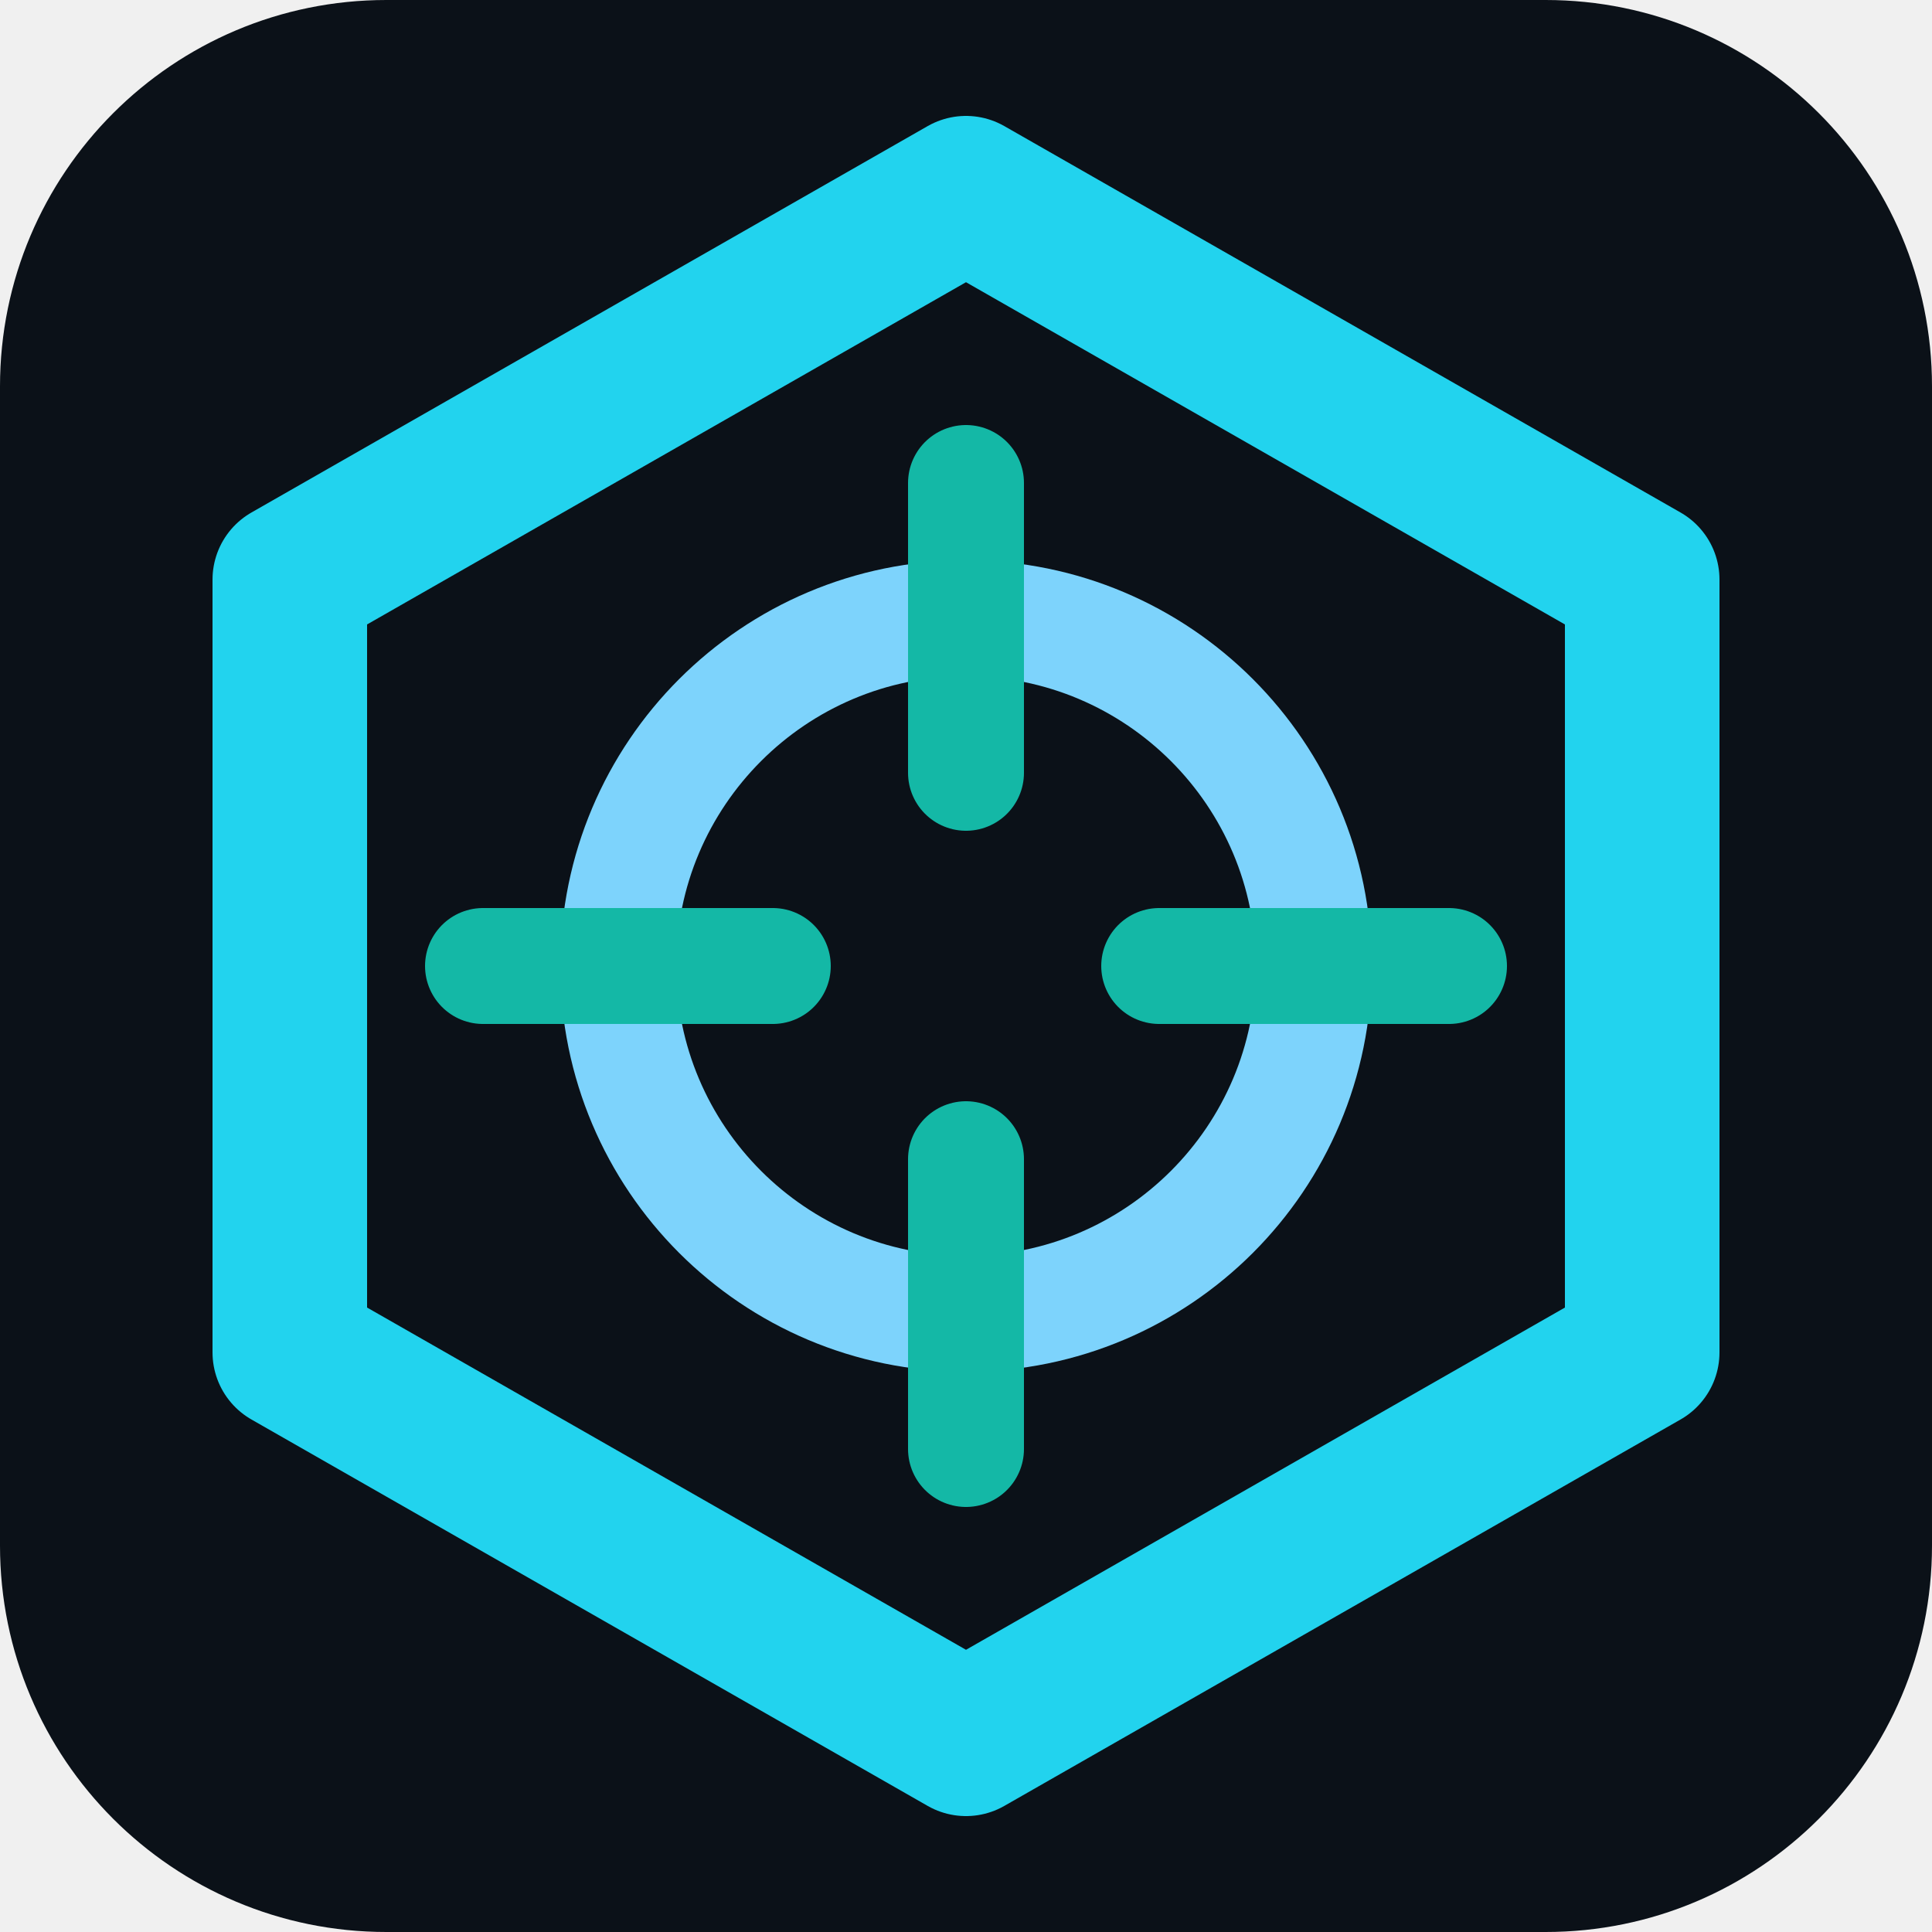
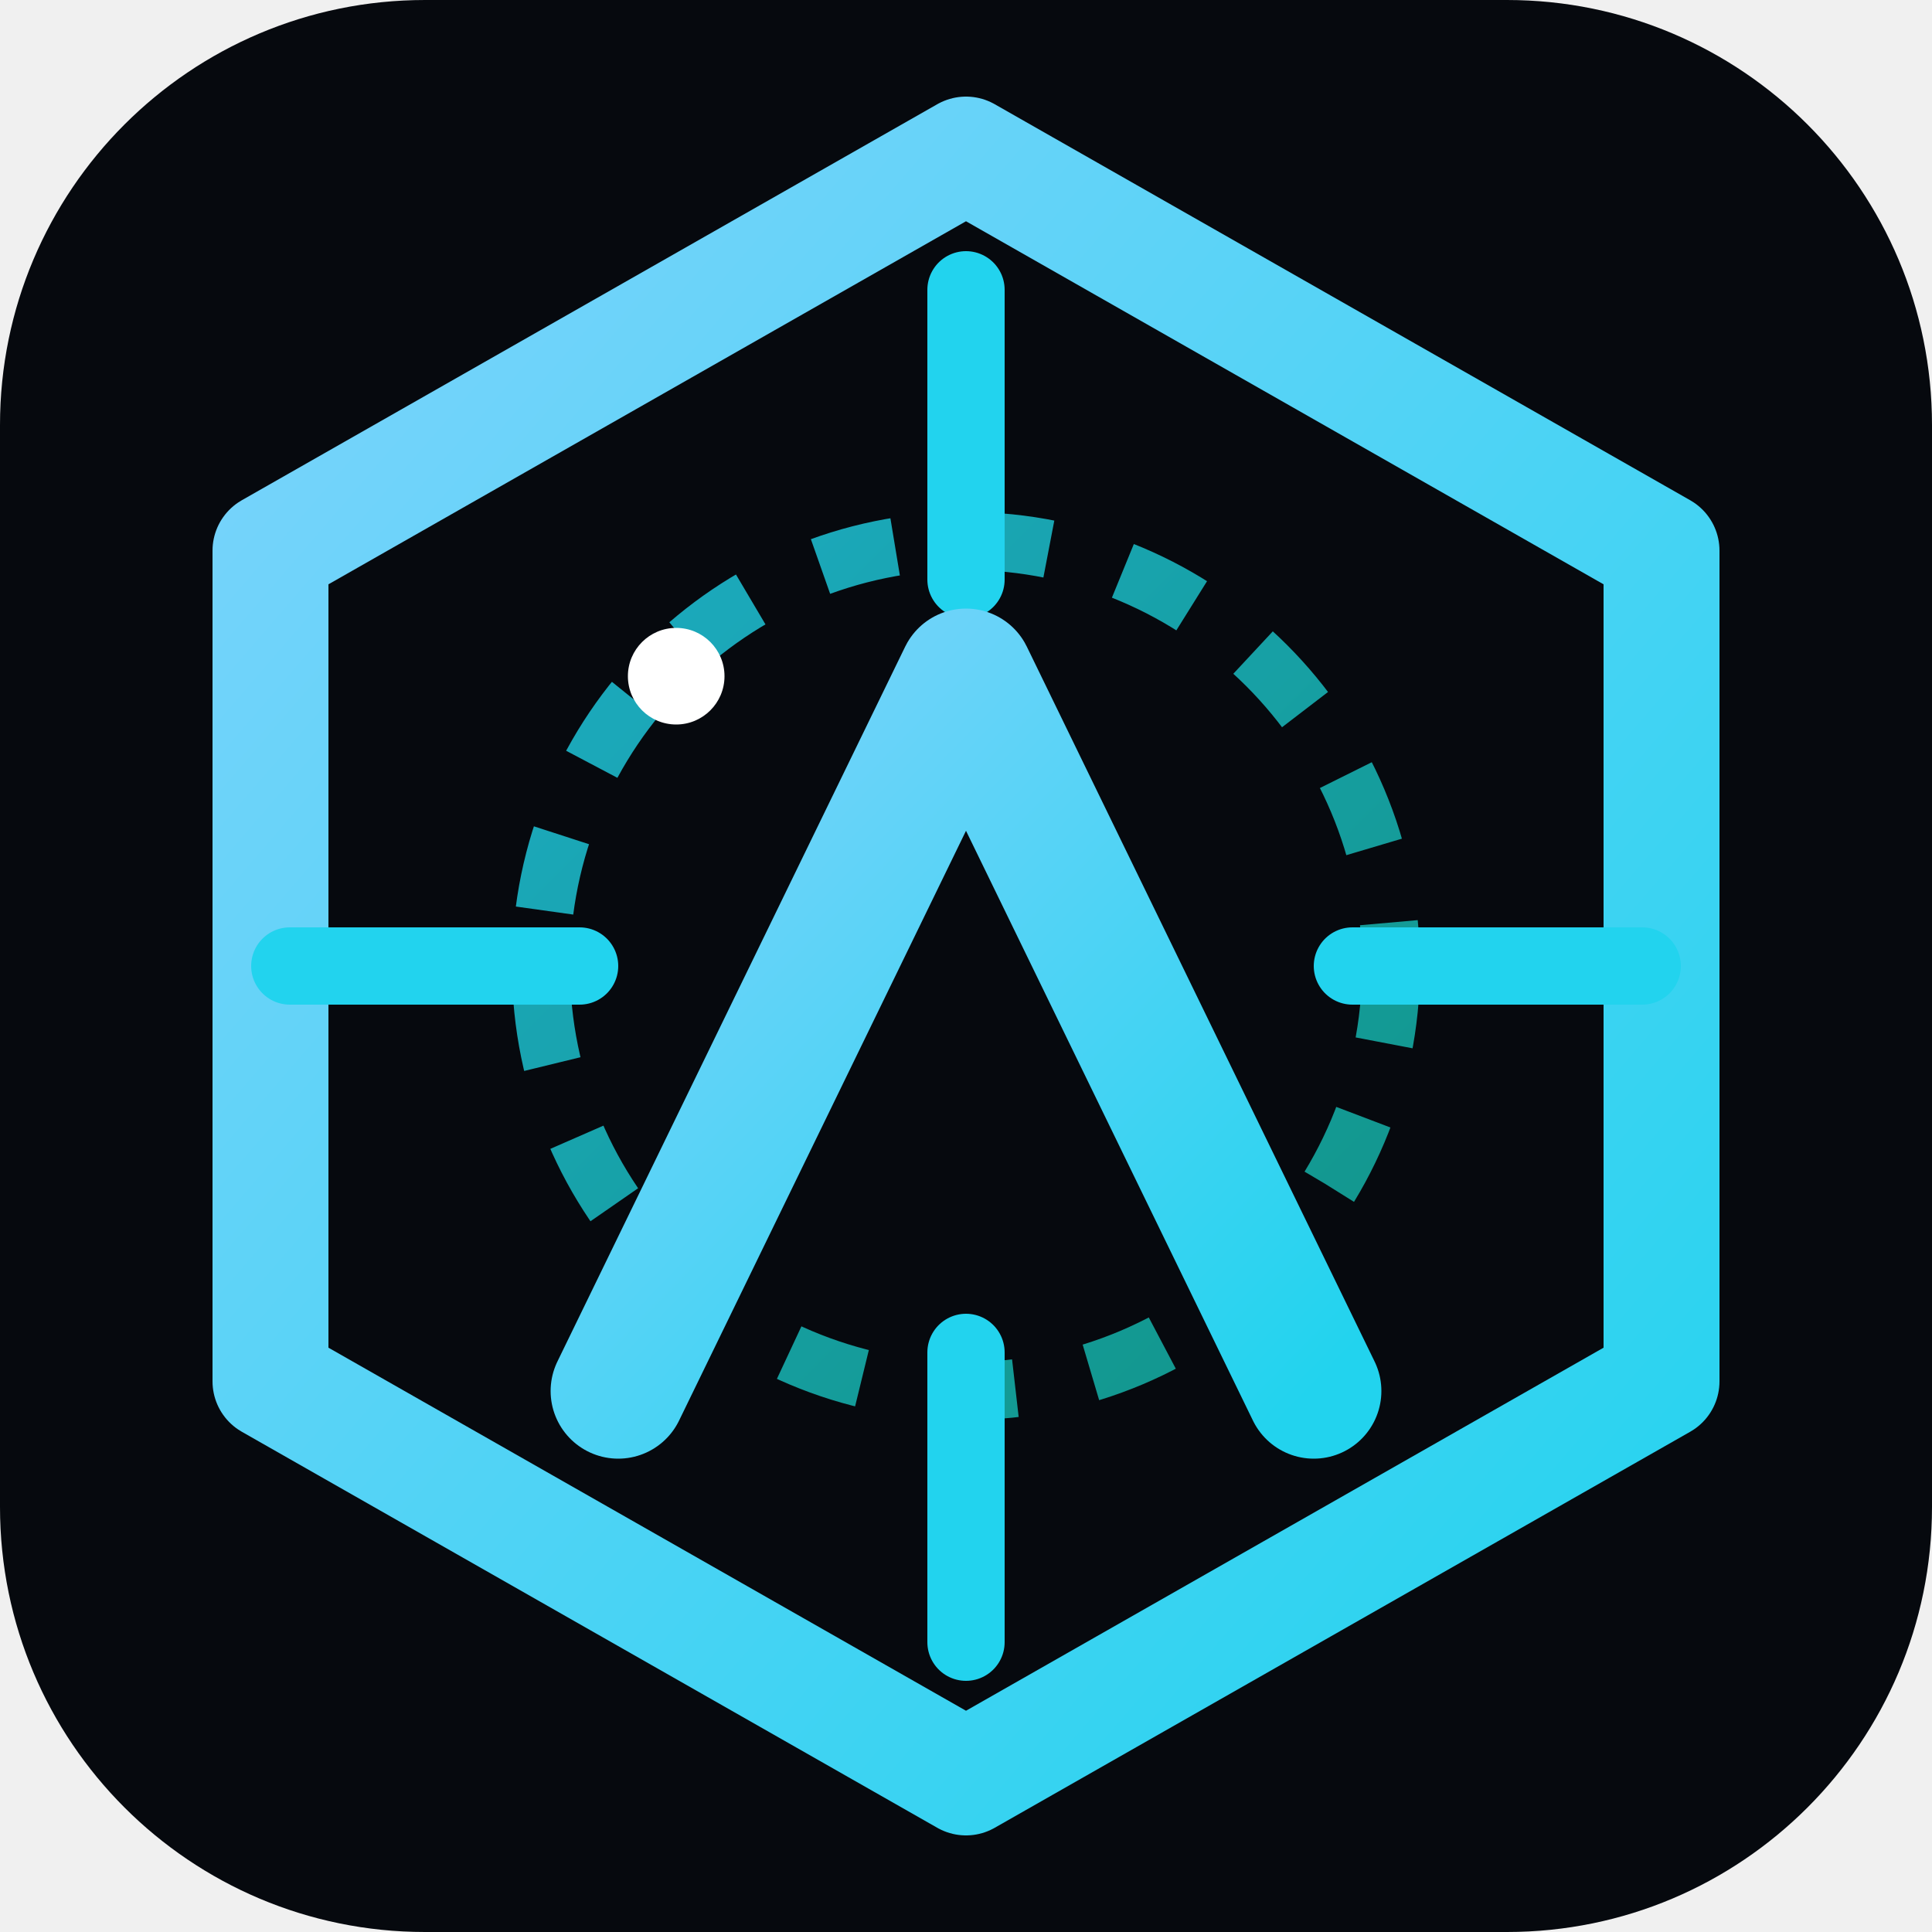
<svg xmlns="http://www.w3.org/2000/svg" width="32" height="32" viewBox="0 0 100 100" fill="none">
-   <rect width="100" height="100" rx="20" fill="#0b1118" />
-   <path d="M50 10L85 30V70L50 90L15 70V30L50 10Z" stroke="#22d3ee" stroke-width="8" stroke-linejoin="round" />
-   <circle cx="50" cy="50" r="18" stroke="#7dd3fc" stroke-width="6" />
-   <path d="M50 25V40" stroke="#14b8a6" stroke-width="6" stroke-linecap="round" />
-   <path d="M50 60V75" stroke="#14b8a6" stroke-width="6" stroke-linecap="round" />
-   <path d="M25 50H40" stroke="#14b8a6" stroke-width="6" stroke-linecap="round" />
-   <path d="M60 50H75" stroke="#14b8a6" stroke-width="6" stroke-linecap="round" />
+   <defs>
+     <linearGradient id="grad-cyan-fav" x1="0%" y1="0%" x2="100%" y2="100%">
+       <stop offset="0%" stop-color="#7dd3fc" />
+       <stop offset="100%" stop-color="#22d3ee" />
+     </linearGradient>
+     <linearGradient id="grad-teal-fav" x1="0%" y1="0%" x2="100%" y2="100%">
+       <stop offset="0%" stop-color="#22d3ee" />
+       <stop offset="100%" stop-color="#14b8a6" />
+     </linearGradient>
+   </defs>
+   <rect width="100" height="100" rx="22" fill="#06090e" />
+   <path d="M50 8L86 28.5V71.5L50 92L14 71.5V28.5L50 8Z" stroke="url(#grad-cyan-fav)" stroke-width="6" stroke-linejoin="round" />
+   <circle cx="50" cy="50" r="22" stroke="url(#grad-teal-fav)" stroke-width="3" stroke-dasharray="4 4" opacity="0.8" />
+   <g stroke="#22d3ee" stroke-width="4" stroke-linecap="round">
+     <path d="M50 15V30" />
+     <path d="M50 70V85" />
+     <path d="M15 50H30" />
+     <path d="M70 50H85" />
+   </g>
+   <path d="M32 72L50 35L68 72" stroke="url(#grad-cyan-fav)" stroke-width="7" stroke-linecap="round" stroke-linejoin="round" />
+   <path d="M40 60H60" stroke="url(#grad-teal-fav)" stroke-width="5" stroke-linecap="round" />
+   <circle cx="35" cy="35" r="2.5" fill="#ffffff" />
</svg>
